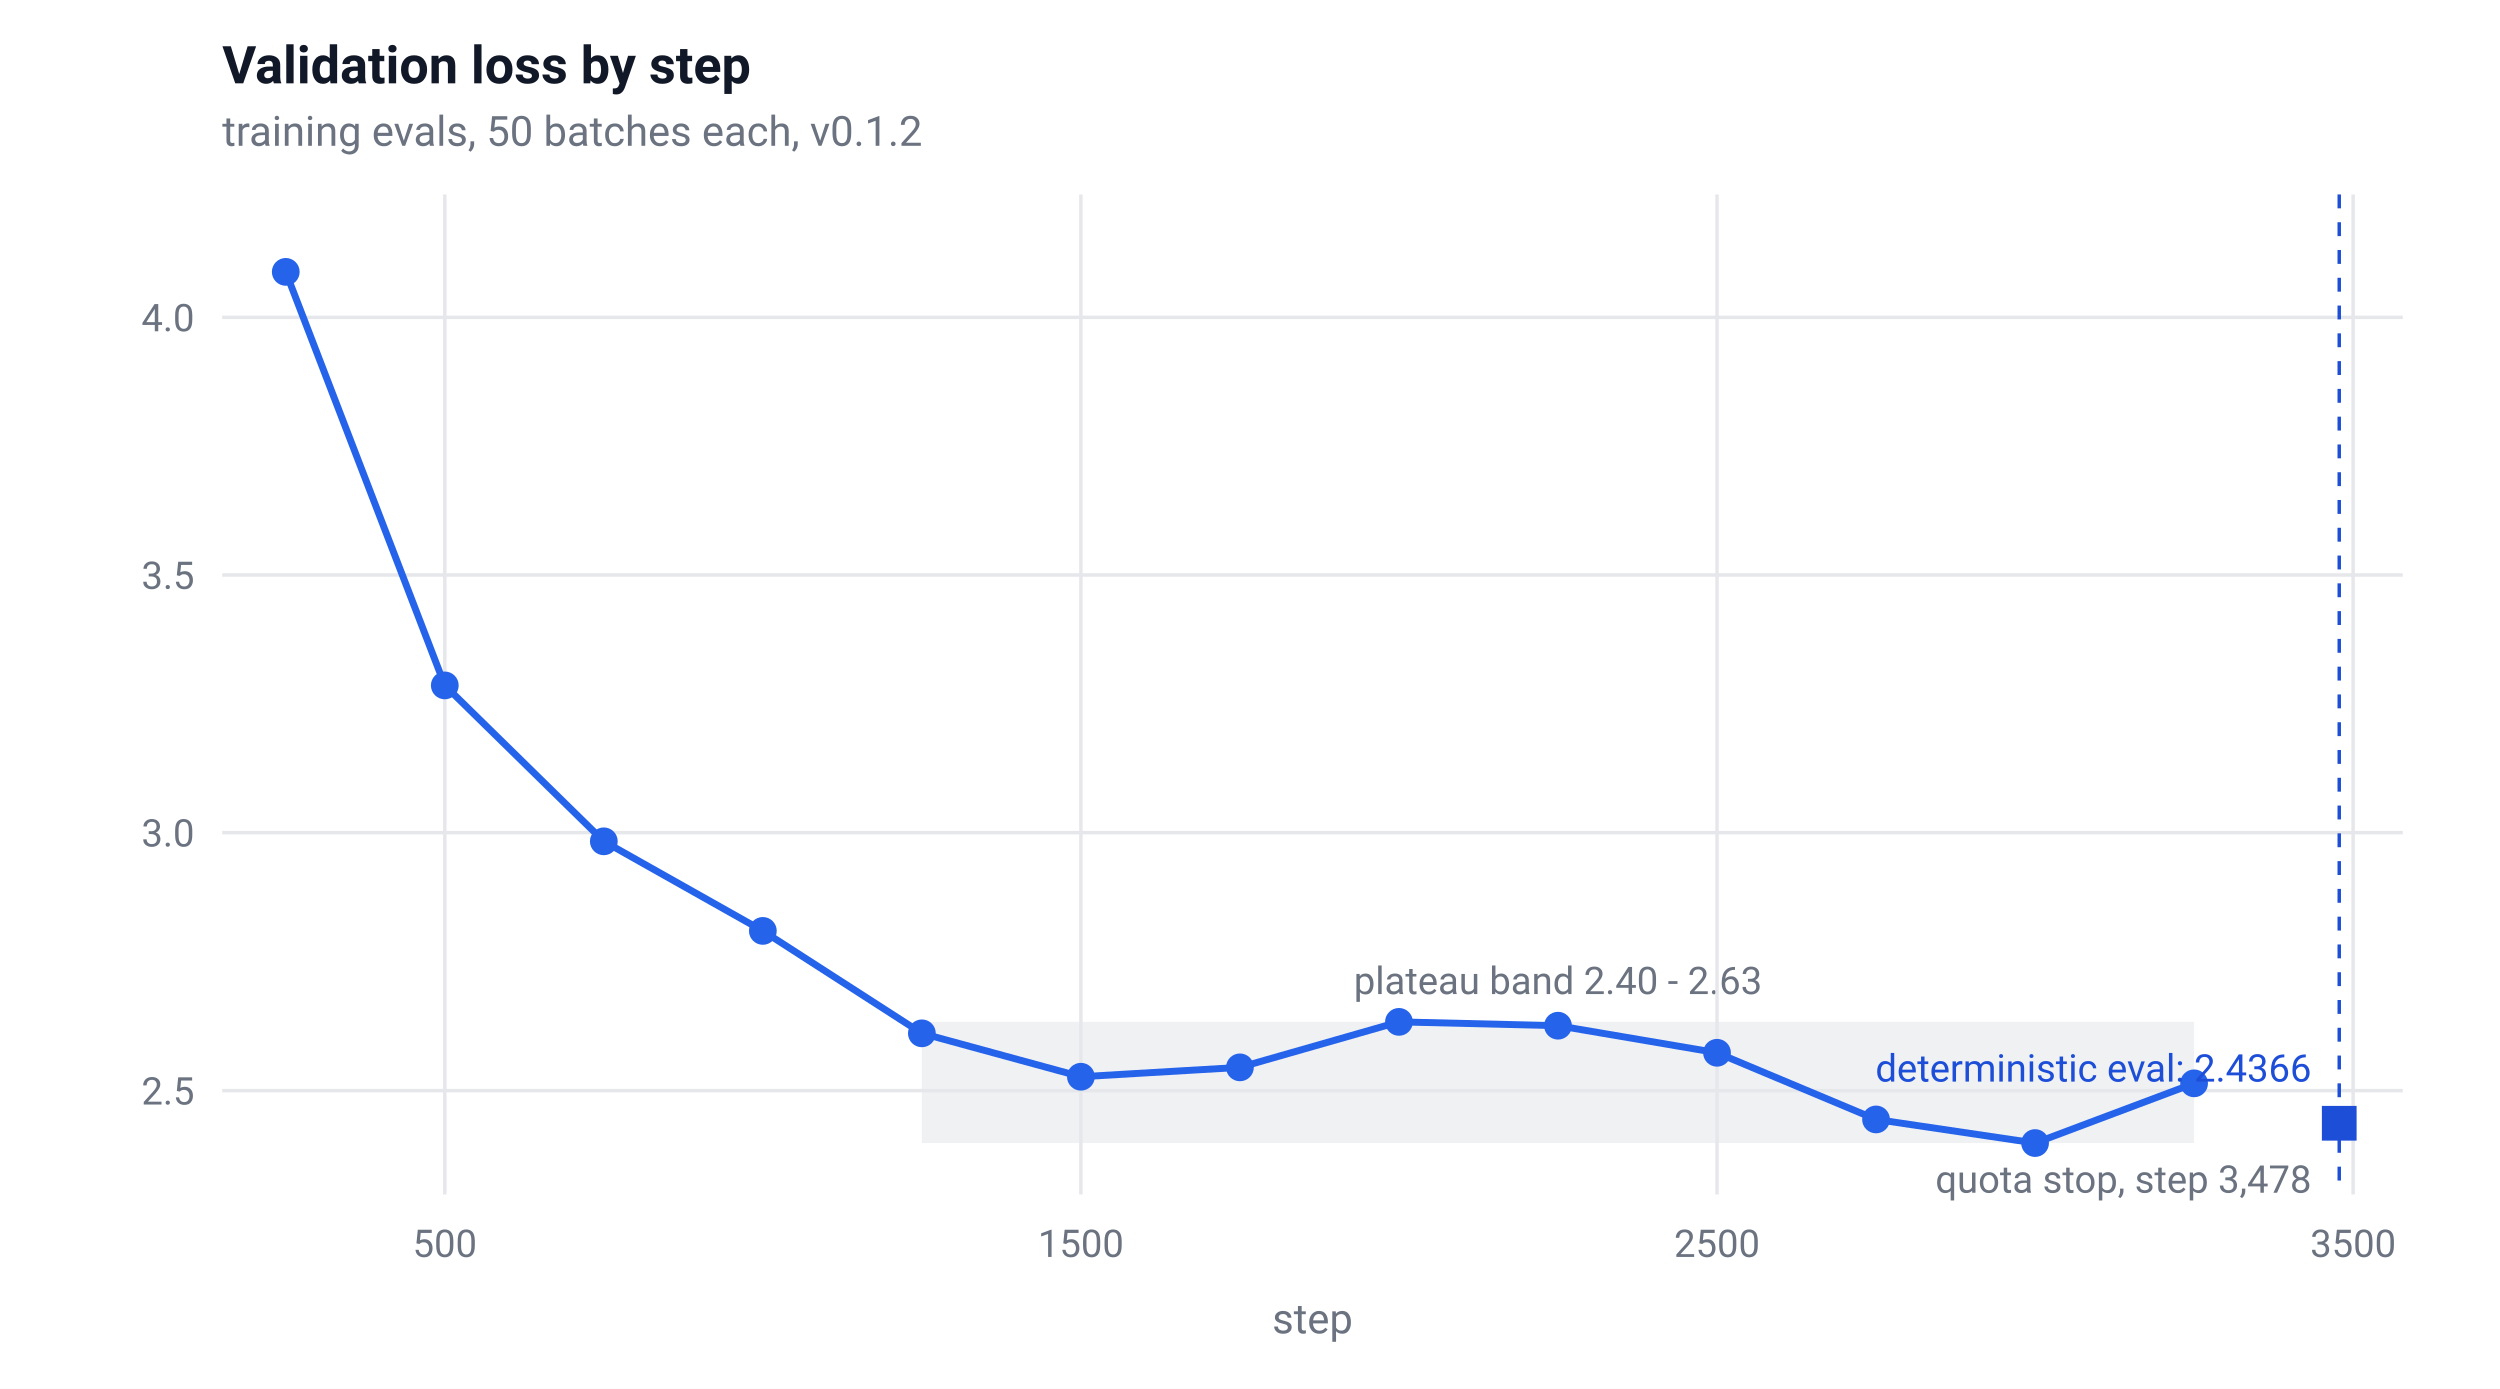
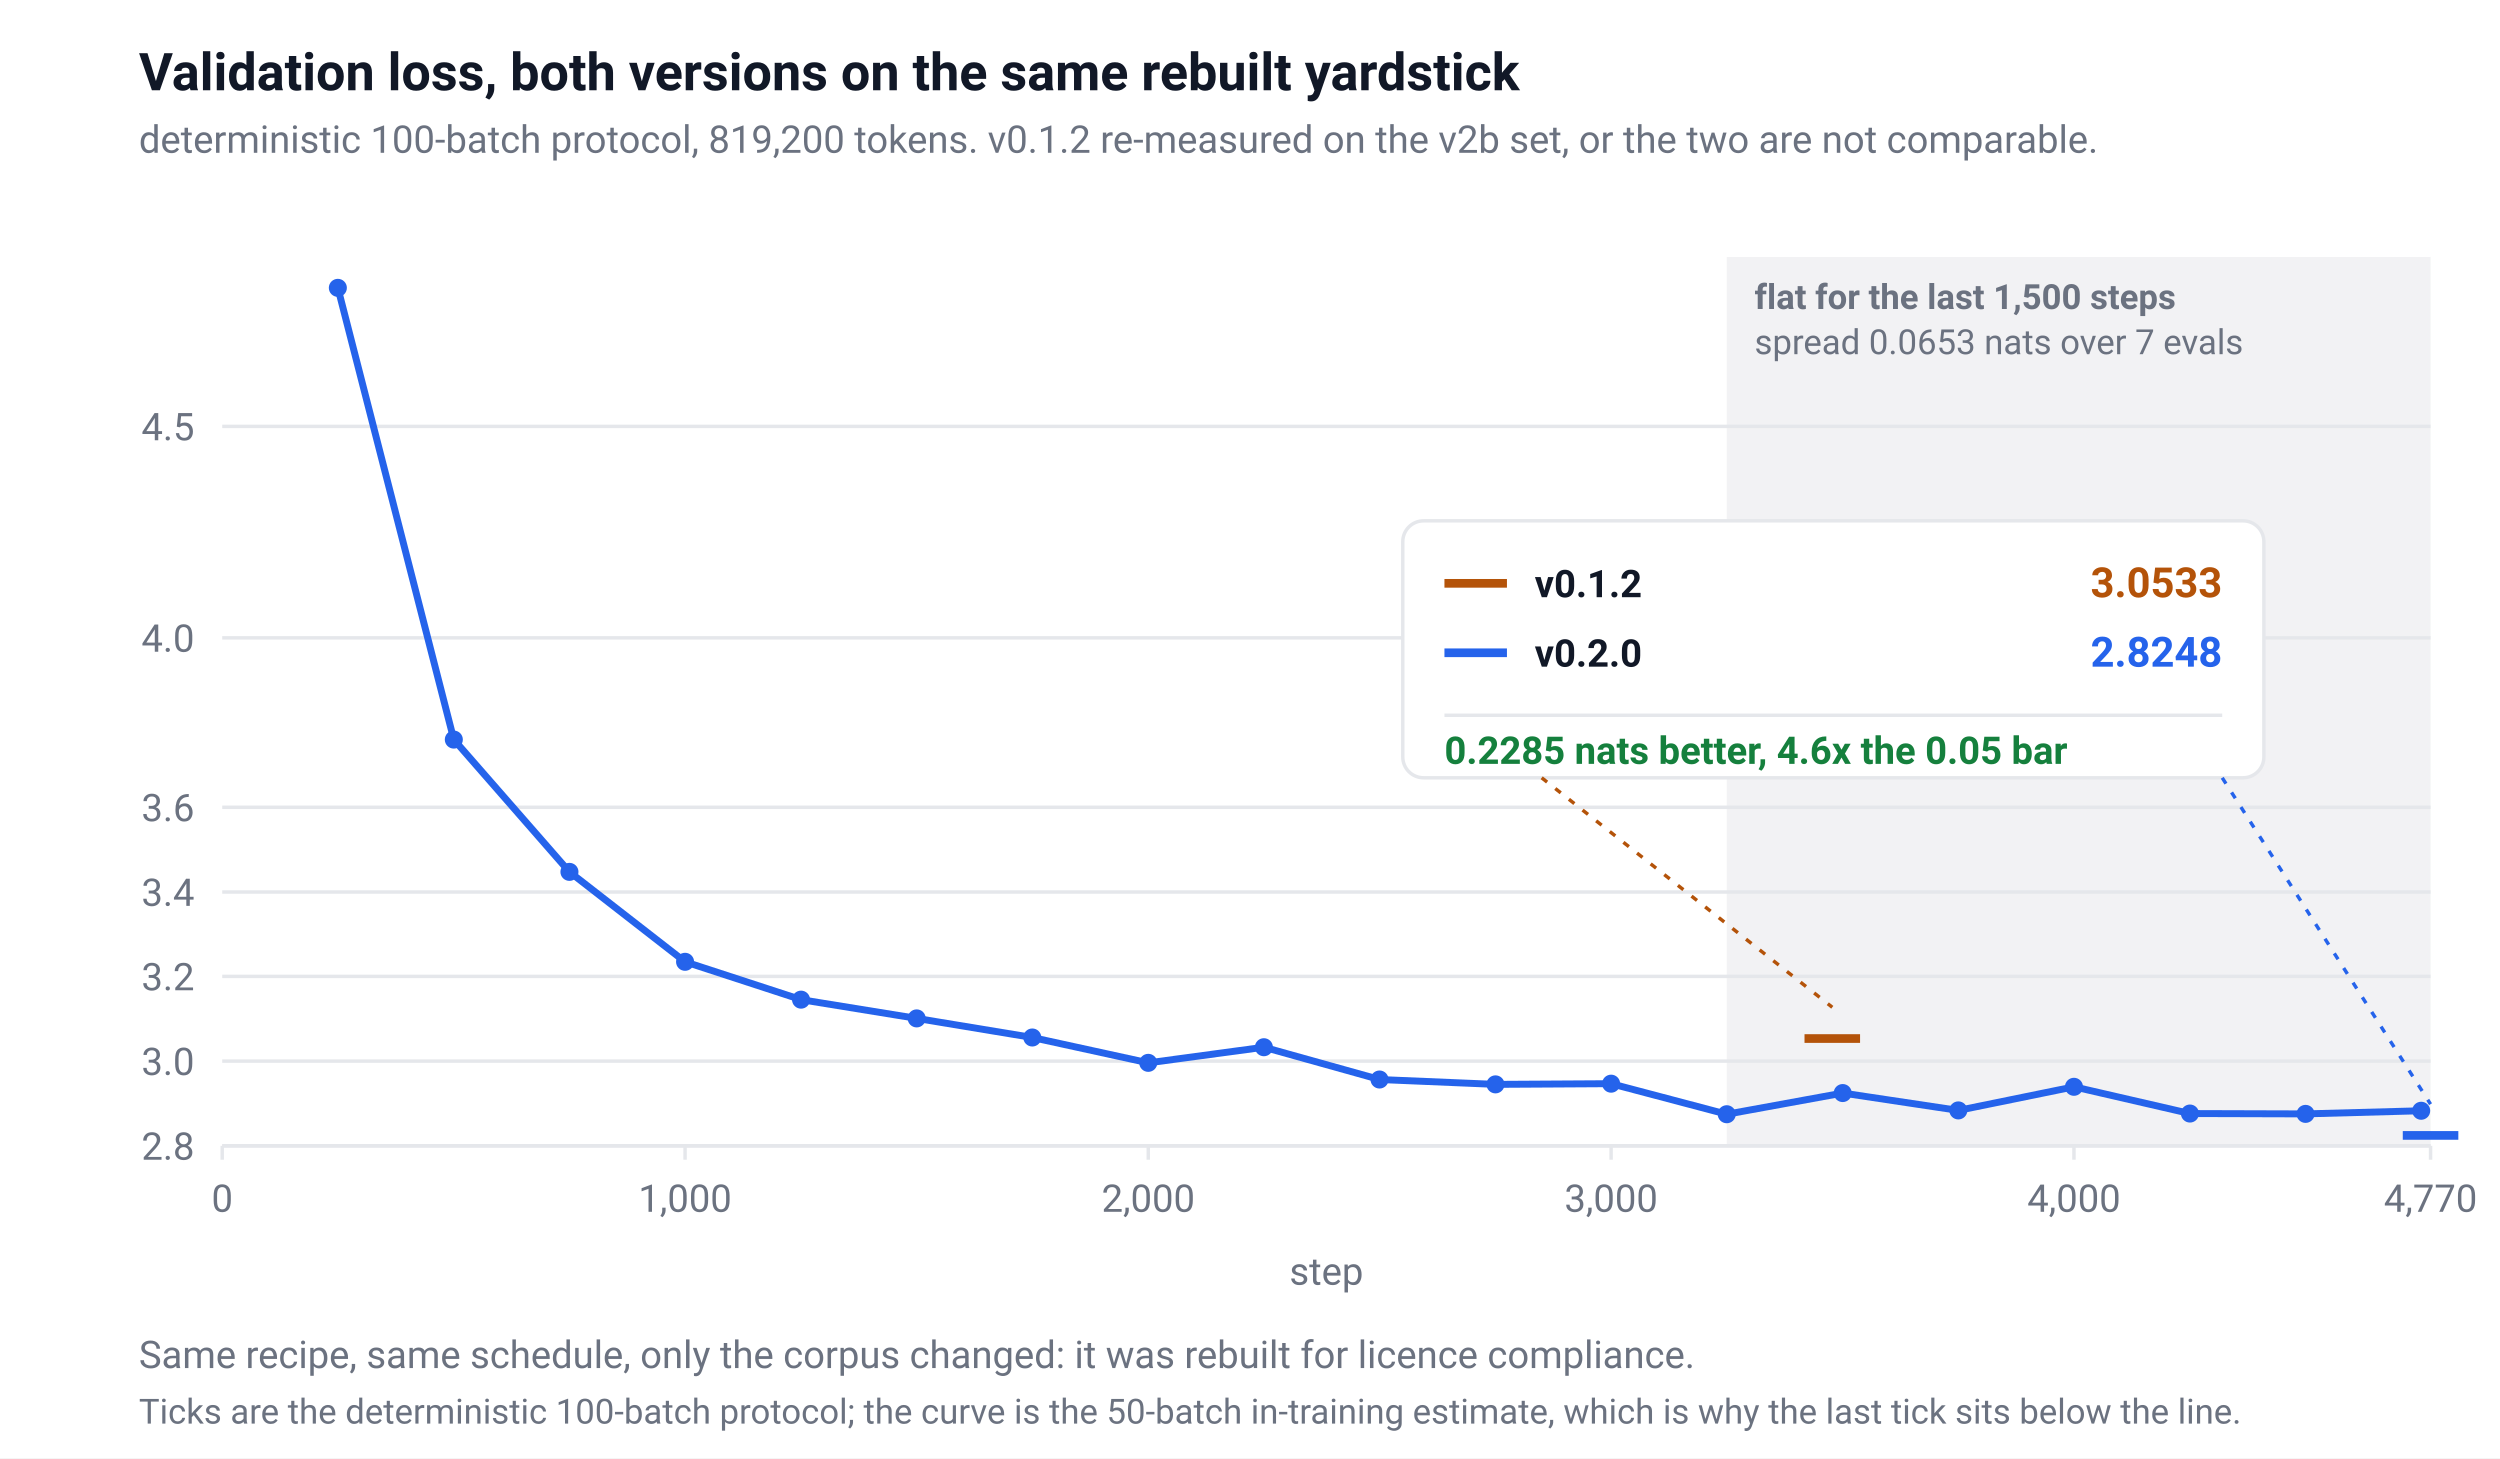
- <svg xmlns="http://www.w3.org/2000/svg" viewBox="0 0 720 400" width="720" height="400" role="img">
-   <rect width="720" height="400" fill="#ffffff" />
-   <text x="64.0" y="24.0" font-family="system-ui,-apple-system,'Segoe UI',Roboto,sans-serif" font-size="15" fill="#111827" text-anchor="start" font-weight="600">Validation loss by step</text>
-   <text x="64.0" y="42.0" font-family="system-ui,-apple-system,'Segoe UI',Roboto,sans-serif" font-size="12" fill="#6b7280" text-anchor="start" font-weight="400">training evals, 50 batches each, v0.1.2</text>
-   <rect x="265.5" y="294.3" width="366.4" height="34.9" fill="#6b7280" opacity="0.1" rx="0" />
-   <text x="448.7" y="286.3" font-family="system-ui,-apple-system,'Segoe UI',Roboto,sans-serif" font-size="11" fill="#6b7280" text-anchor="middle" font-weight="400">plateau band 2.40 - 2.63</text>
-   <line x1="64.0" y1="314.1" x2="692.0" y2="314.1" stroke="#e5e7eb" stroke-width="1" />
-   <text x="56.0" y="318.1" font-family="system-ui,-apple-system,'Segoe UI',Roboto,sans-serif" font-size="11" fill="#6b7280" text-anchor="end" font-weight="400">2.5</text>
-   <line x1="64.0" y1="239.8" x2="692.0" y2="239.8" stroke="#e5e7eb" stroke-width="1" />
-   <text x="56.0" y="243.8" font-family="system-ui,-apple-system,'Segoe UI',Roboto,sans-serif" font-size="11" fill="#6b7280" text-anchor="end" font-weight="400">3.0</text>
-   <line x1="64.0" y1="165.6" x2="692.0" y2="165.6" stroke="#e5e7eb" stroke-width="1" />
-   <text x="56.0" y="169.6" font-family="system-ui,-apple-system,'Segoe UI',Roboto,sans-serif" font-size="11" fill="#6b7280" text-anchor="end" font-weight="400">3.5</text>
-   <line x1="64.0" y1="91.4" x2="692.0" y2="91.4" stroke="#e5e7eb" stroke-width="1" />
-   <text x="56.0" y="95.4" font-family="system-ui,-apple-system,'Segoe UI',Roboto,sans-serif" font-size="11" fill="#6b7280" text-anchor="end" font-weight="400">4.0</text>
-   <line x1="128.1" y1="56.0" x2="128.1" y2="344.0" stroke="#e5e7eb" stroke-width="1" />
-   <text x="128.1" y="362.0" font-family="system-ui,-apple-system,'Segoe UI',Roboto,sans-serif" font-size="11" fill="#6b7280" text-anchor="middle" font-weight="400">500</text>
-   <line x1="311.3" y1="56.0" x2="311.3" y2="344.0" stroke="#e5e7eb" stroke-width="1" />
-   <text x="311.3" y="362.0" font-family="system-ui,-apple-system,'Segoe UI',Roboto,sans-serif" font-size="11" fill="#6b7280" text-anchor="middle" font-weight="400">1500</text>
-   <line x1="494.5" y1="56.0" x2="494.5" y2="344.0" stroke="#e5e7eb" stroke-width="1" />
-   <text x="494.5" y="362.0" font-family="system-ui,-apple-system,'Segoe UI',Roboto,sans-serif" font-size="11" fill="#6b7280" text-anchor="middle" font-weight="400">2500</text>
-   <line x1="677.7" y1="56.0" x2="677.7" y2="344.0" stroke="#e5e7eb" stroke-width="1" />
-   <text x="677.7" y="362.0" font-family="system-ui,-apple-system,'Segoe UI',Roboto,sans-serif" font-size="11" fill="#6b7280" text-anchor="middle" font-weight="400">3500</text>
-   <text x="378.0" y="384.0" font-family="system-ui,-apple-system,'Segoe UI',Roboto,sans-serif" font-size="12" fill="#6b7280" text-anchor="middle" font-weight="400">step</text>
-   <path d="M82.3,78.3 L128.1,197.4 L173.9,242.3 L219.7,268.1 L265.5,297.6 L311.3,310.1 L357.1,307.4 L402.9,294.3 L448.7,295.4 L494.5,303.2 L540.3,322.4 L586.1,329.2 L631.9,312.0" fill="none" stroke="#2563eb" stroke-width="2" />
-   <circle cx="82.3" cy="78.3" r="4" fill="#2563eb" />
-   <circle cx="128.1" cy="197.4" r="4" fill="#2563eb" />
-   <circle cx="173.9" cy="242.3" r="4" fill="#2563eb" />
-   <circle cx="219.7" cy="268.1" r="4" fill="#2563eb" />
-   <circle cx="265.5" cy="297.6" r="4" fill="#2563eb" />
-   <circle cx="311.3" cy="310.1" r="4" fill="#2563eb" />
-   <circle cx="357.1" cy="307.4" r="4" fill="#2563eb" />
-   <circle cx="402.9" cy="294.3" r="4" fill="#2563eb" />
-   <circle cx="448.7" cy="295.4" r="4" fill="#2563eb" />
-   <circle cx="494.5" cy="303.2" r="4" fill="#2563eb" />
-   <circle cx="540.3" cy="322.4" r="4" fill="#2563eb" />
-   <circle cx="586.1" cy="329.2" r="4" fill="#2563eb" />
-   <circle cx="631.9" cy="312.0" r="4" fill="#2563eb" />
-   <line x1="673.7" y1="56.0" x2="673.7" y2="344.0" stroke="#1d4ed8" stroke-width="1" stroke-dasharray="4 4" />
-   <rect x="668.7" y="318.5" width="10" height="10" fill="#1d4ed8" />
-   <text x="665.7" y="311.5" font-family="system-ui,-apple-system,'Segoe UI',Roboto,sans-serif" font-size="11" fill="#1d4ed8" text-anchor="end" font-weight="400">deterministic eval: 2.4366</text>
-   <text x="665.7" y="343.5" font-family="system-ui,-apple-system,'Segoe UI',Roboto,sans-serif" font-size="11" fill="#6b7280" text-anchor="end" font-weight="400">quota stop, step 3,478</text>
+ <svg xmlns="http://www.w3.org/2000/svg" viewBox="0 0 720 420" width="720" height="420" role="img" aria-labelledby="figTitle figDesc">
+   <rect width="720" height="420" fill="#ffffff" />
+   <text x="40.0" y="26.0" font-family="system-ui,-apple-system,'Segoe UI',Roboto,sans-serif" font-size="15" fill="#111827" text-anchor="start" font-weight="600">Validation loss, both versions on the same rebuilt yardstick</text>
+   <text x="40.0" y="44.0" font-family="system-ui,-apple-system,'Segoe UI',Roboto,sans-serif" font-size="11" fill="#6b7280" text-anchor="start" font-weight="400">deterministic 100-batch protocol, 819,200 tokens. v0.1.2 re-measured on the v2b set, or the two are not comparable.</text>
+   <rect x="497.3" y="74" width="202.7" height="256" fill="#6b7280" opacity="0.09" />
+   <text x="505.3" y="89.0" font-family="system-ui,-apple-system,'Segoe UI',Roboto,sans-serif" font-size="10" fill="#6b7280" text-anchor="start" font-weight="600">flat for the last 1,500 steps</text>
+   <text x="505.3" y="102.0" font-family="system-ui,-apple-system,'Segoe UI',Roboto,sans-serif" font-size="10" fill="#6b7280" text-anchor="start" font-weight="400">spread 0.0653 nats over 7 evals</text>
+   <line x1="64" y1="330.0" x2="700" y2="330.0" stroke="#e5e7eb" />
+   <text x="56.0" y="334.0" font-family="system-ui,-apple-system,'Segoe UI',Roboto,sans-serif" font-size="11" fill="#6b7280" text-anchor="end" font-weight="400">2.8</text>
+   <line x1="64" y1="305.6" x2="700" y2="305.6" stroke="#e5e7eb" />
+   <text x="56.0" y="309.6" font-family="system-ui,-apple-system,'Segoe UI',Roboto,sans-serif" font-size="11" fill="#6b7280" text-anchor="end" font-weight="400">3.0</text>
+   <line x1="64" y1="281.2" x2="700" y2="281.2" stroke="#e5e7eb" />
+   <text x="56.0" y="285.2" font-family="system-ui,-apple-system,'Segoe UI',Roboto,sans-serif" font-size="11" fill="#6b7280" text-anchor="end" font-weight="400">3.2</text>
+   <line x1="64" y1="256.9" x2="700" y2="256.9" stroke="#e5e7eb" />
+   <text x="56.0" y="260.9" font-family="system-ui,-apple-system,'Segoe UI',Roboto,sans-serif" font-size="11" fill="#6b7280" text-anchor="end" font-weight="400">3.4</text>
+   <line x1="64" y1="232.5" x2="700" y2="232.5" stroke="#e5e7eb" />
+   <text x="56.0" y="236.5" font-family="system-ui,-apple-system,'Segoe UI',Roboto,sans-serif" font-size="11" fill="#6b7280" text-anchor="end" font-weight="400">3.6</text>
+   <line x1="64" y1="183.7" x2="700" y2="183.7" stroke="#e5e7eb" />
+   <text x="56.0" y="187.7" font-family="system-ui,-apple-system,'Segoe UI',Roboto,sans-serif" font-size="11" fill="#6b7280" text-anchor="end" font-weight="400">4.0</text>
+   <line x1="64" y1="122.8" x2="700" y2="122.8" stroke="#e5e7eb" />
+   <text x="56.0" y="126.8" font-family="system-ui,-apple-system,'Segoe UI',Roboto,sans-serif" font-size="11" fill="#6b7280" text-anchor="end" font-weight="400">4.5</text>
+   <line x1="64" y1="330" x2="700" y2="330" stroke="#e5e7eb" />
+   <line x1="64.0" y1="330" x2="64.0" y2="334" stroke="#e5e7eb" />
+   <text x="64.0" y="349.0" font-family="system-ui,-apple-system,'Segoe UI',Roboto,sans-serif" font-size="11" fill="#6b7280" text-anchor="middle" font-weight="400">0</text>
+   <line x1="197.3" y1="330" x2="197.3" y2="334" stroke="#e5e7eb" />
+   <text x="197.3" y="349.0" font-family="system-ui,-apple-system,'Segoe UI',Roboto,sans-serif" font-size="11" fill="#6b7280" text-anchor="middle" font-weight="400">1,000</text>
+   <line x1="330.7" y1="330" x2="330.7" y2="334" stroke="#e5e7eb" />
+   <text x="330.7" y="349.0" font-family="system-ui,-apple-system,'Segoe UI',Roboto,sans-serif" font-size="11" fill="#6b7280" text-anchor="middle" font-weight="400">2,000</text>
+   <line x1="464.0" y1="330" x2="464.0" y2="334" stroke="#e5e7eb" />
+   <text x="464.0" y="349.0" font-family="system-ui,-apple-system,'Segoe UI',Roboto,sans-serif" font-size="11" fill="#6b7280" text-anchor="middle" font-weight="400">3,000</text>
+   <line x1="597.3" y1="330" x2="597.3" y2="334" stroke="#e5e7eb" />
+   <text x="597.3" y="349.0" font-family="system-ui,-apple-system,'Segoe UI',Roboto,sans-serif" font-size="11" fill="#6b7280" text-anchor="middle" font-weight="400">4,000</text>
+   <line x1="700.0" y1="330" x2="700.0" y2="334" stroke="#e5e7eb" />
+   <text x="700.0" y="349.0" font-family="system-ui,-apple-system,'Segoe UI',Roboto,sans-serif" font-size="11" fill="#6b7280" text-anchor="middle" font-weight="400">4,770</text>
+   <text x="382.0" y="370.0" font-family="system-ui,-apple-system,'Segoe UI',Roboto,sans-serif" font-size="11" fill="#6b7280" text-anchor="middle" font-weight="400">step</text>
+   <polyline points="97.3,82.9 130.7,213.0 164.0,251.1 197.3,277.0 230.7,287.9 264.0,293.3 297.3,298.8 330.7,306.1 364.0,301.6 397.3,310.9 430.7,312.3 464.0,312.1 497.3,320.9 530.7,314.8 564.0,319.8 597.3,313.0 630.7,320.7 664.0,320.8 697.3,319.9" fill="none" stroke="#2563eb" stroke-width="2" />
+   <circle cx="97.3" cy="82.9" r="2.6" fill="#2563eb" />
+   <circle cx="130.7" cy="213.0" r="2.6" fill="#2563eb" />
+   <circle cx="164.0" cy="251.1" r="2.6" fill="#2563eb" />
+   <circle cx="197.3" cy="277.0" r="2.6" fill="#2563eb" />
+   <circle cx="230.7" cy="287.9" r="2.6" fill="#2563eb" />
+   <circle cx="264.0" cy="293.3" r="2.6" fill="#2563eb" />
+   <circle cx="297.3" cy="298.8" r="2.6" fill="#2563eb" />
+   <circle cx="330.7" cy="306.1" r="2.6" fill="#2563eb" />
+   <circle cx="364.0" cy="301.6" r="2.6" fill="#2563eb" />
+   <circle cx="397.3" cy="310.9" r="2.6" fill="#2563eb" />
+   <circle cx="430.7" cy="312.3" r="2.6" fill="#2563eb" />
+   <circle cx="464.0" cy="312.1" r="2.6" fill="#2563eb" />
+   <circle cx="497.3" cy="320.9" r="2.6" fill="#2563eb" />
+   <circle cx="530.7" cy="314.8" r="2.6" fill="#2563eb" />
+   <circle cx="564.0" cy="319.8" r="2.6" fill="#2563eb" />
+   <circle cx="597.3" cy="313.0" r="2.6" fill="#2563eb" />
+   <circle cx="630.7" cy="320.7" r="2.6" fill="#2563eb" />
+   <circle cx="664.0" cy="320.8" r="2.6" fill="#2563eb" />
+   <circle cx="697.3" cy="319.9" r="2.6" fill="#2563eb" />
+   <line x1="519.7" y1="299.1" x2="535.7" y2="299.1" stroke="#b45309" stroke-width="2.5" />
+   <line x1="692.0" y1="327.0" x2="708.0" y2="327.0" stroke="#2563eb" stroke-width="2.5" />
+   <rect x="404" y="150" width="248" height="74" rx="6" fill="#ffffff" stroke="#e5e7eb" />
+   <line x1="416" y1="168" x2="434" y2="168" stroke="#b45309" stroke-width="2.5" />
+   <text x="442.0" y="172.0" font-family="system-ui,-apple-system,'Segoe UI',Roboto,sans-serif" font-size="11" fill="#111827" text-anchor="start" font-weight="600">v0.1.2</text>
+   <text x="640.0" y="172.0" font-family="system-ui,-apple-system,'Segoe UI',Roboto,sans-serif" font-size="12" fill="#b45309" text-anchor="end" font-weight="600">3.0533</text>
+   <line x1="416" y1="188" x2="434" y2="188" stroke="#2563eb" stroke-width="2.5" />
+   <text x="442.0" y="192.0" font-family="system-ui,-apple-system,'Segoe UI',Roboto,sans-serif" font-size="11" fill="#111827" text-anchor="start" font-weight="600">v0.2.0</text>
+   <text x="640.0" y="192.0" font-family="system-ui,-apple-system,'Segoe UI',Roboto,sans-serif" font-size="12" fill="#2563eb" text-anchor="end" font-weight="600">2.8248</text>
+   <line x1="416" y1="206" x2="640" y2="206" stroke="#e5e7eb" />
+   <text x="416.0" y="220.0" font-family="system-ui,-apple-system,'Segoe UI',Roboto,sans-serif" font-size="11" fill="#15803d" text-anchor="start" font-weight="600">0.2285 nats better, 4.6x the 0.05 bar</text>
+   <line x1="444" y1="224" x2="527.7" y2="290.1" stroke="#b45309" stroke-width="1" stroke-dasharray="2 3" />
+   <line x1="640" y1="224" x2="700.0" y2="318.0" stroke="#2563eb" stroke-width="1" stroke-dasharray="2 3" />
+   <text x="40.0" y="394.0" font-family="system-ui,-apple-system,'Segoe UI',Roboto,sans-serif" font-size="11" fill="#6b7280" text-anchor="start" font-weight="400">Same recipe, same schedule, only the corpus changed: it was rebuilt for licence compliance.</text>
+   <text x="40.0" y="410.0" font-family="system-ui,-apple-system,'Segoe UI',Roboto,sans-serif" font-size="10" fill="#6b7280" text-anchor="start" font-weight="400">Ticks are the deterministic 100-batch protocol; the curve is the 50-batch in-training estimate, which is why the last tick sits below the line.</text>
</svg>
